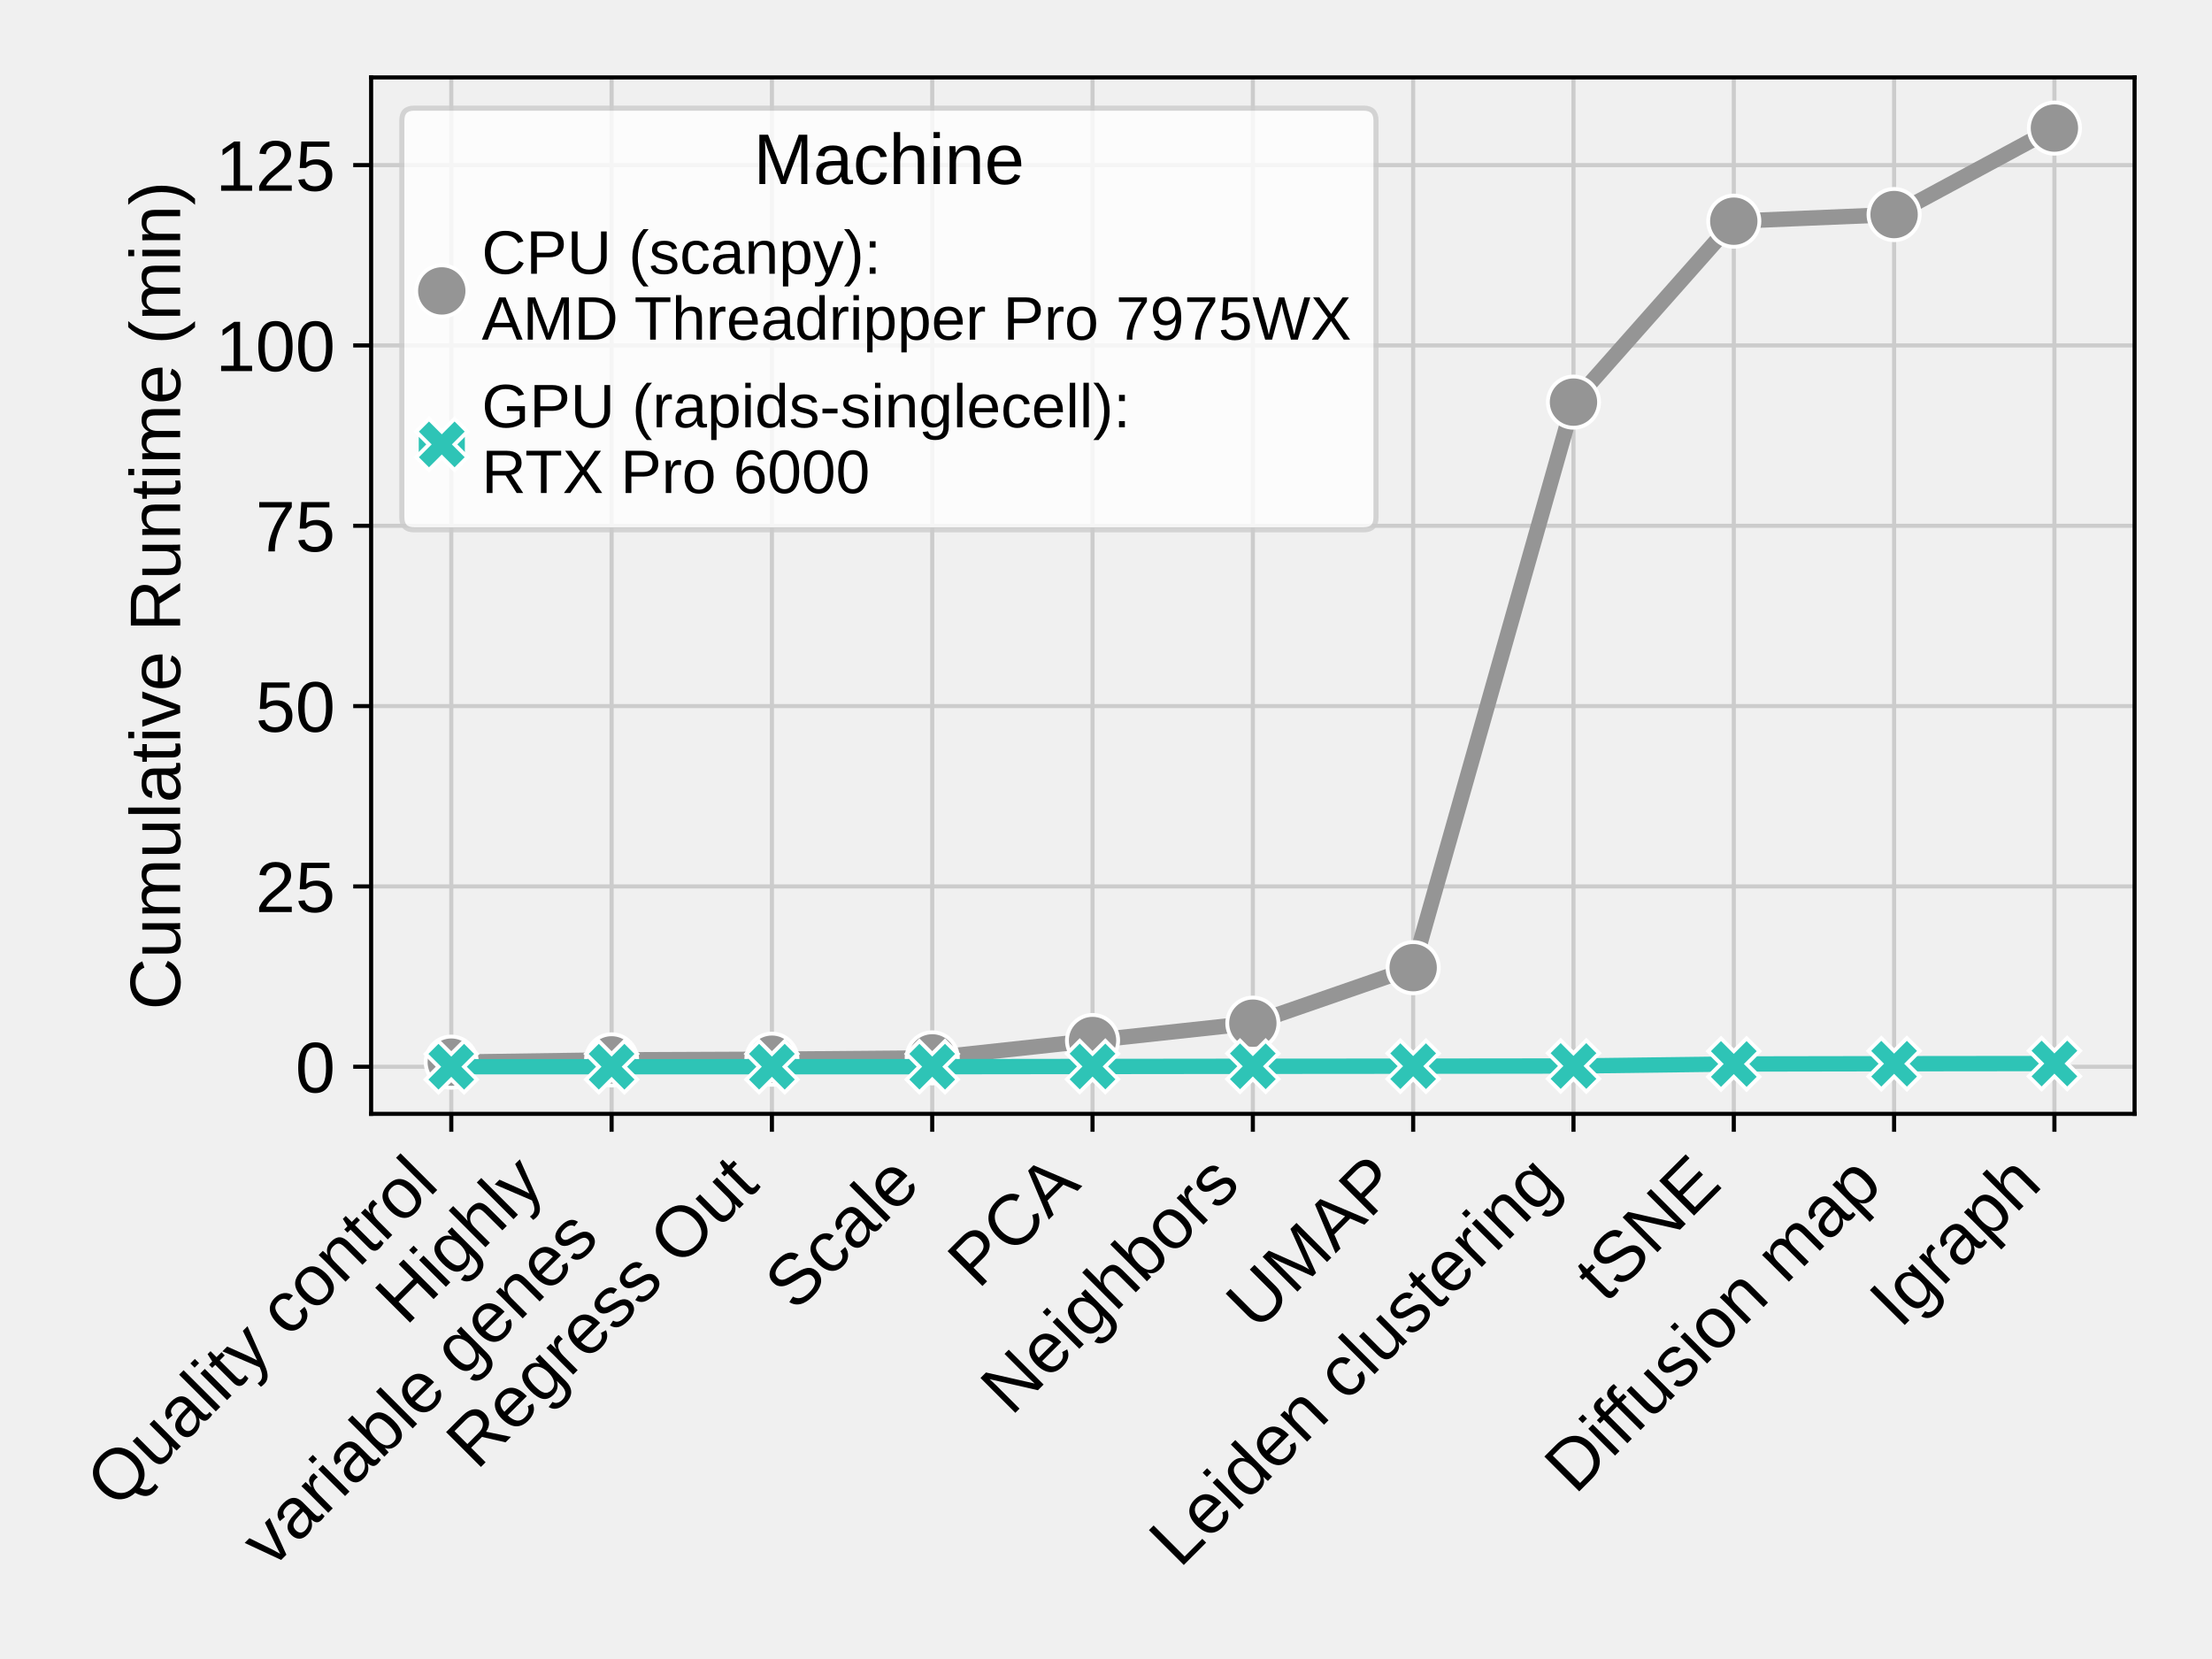
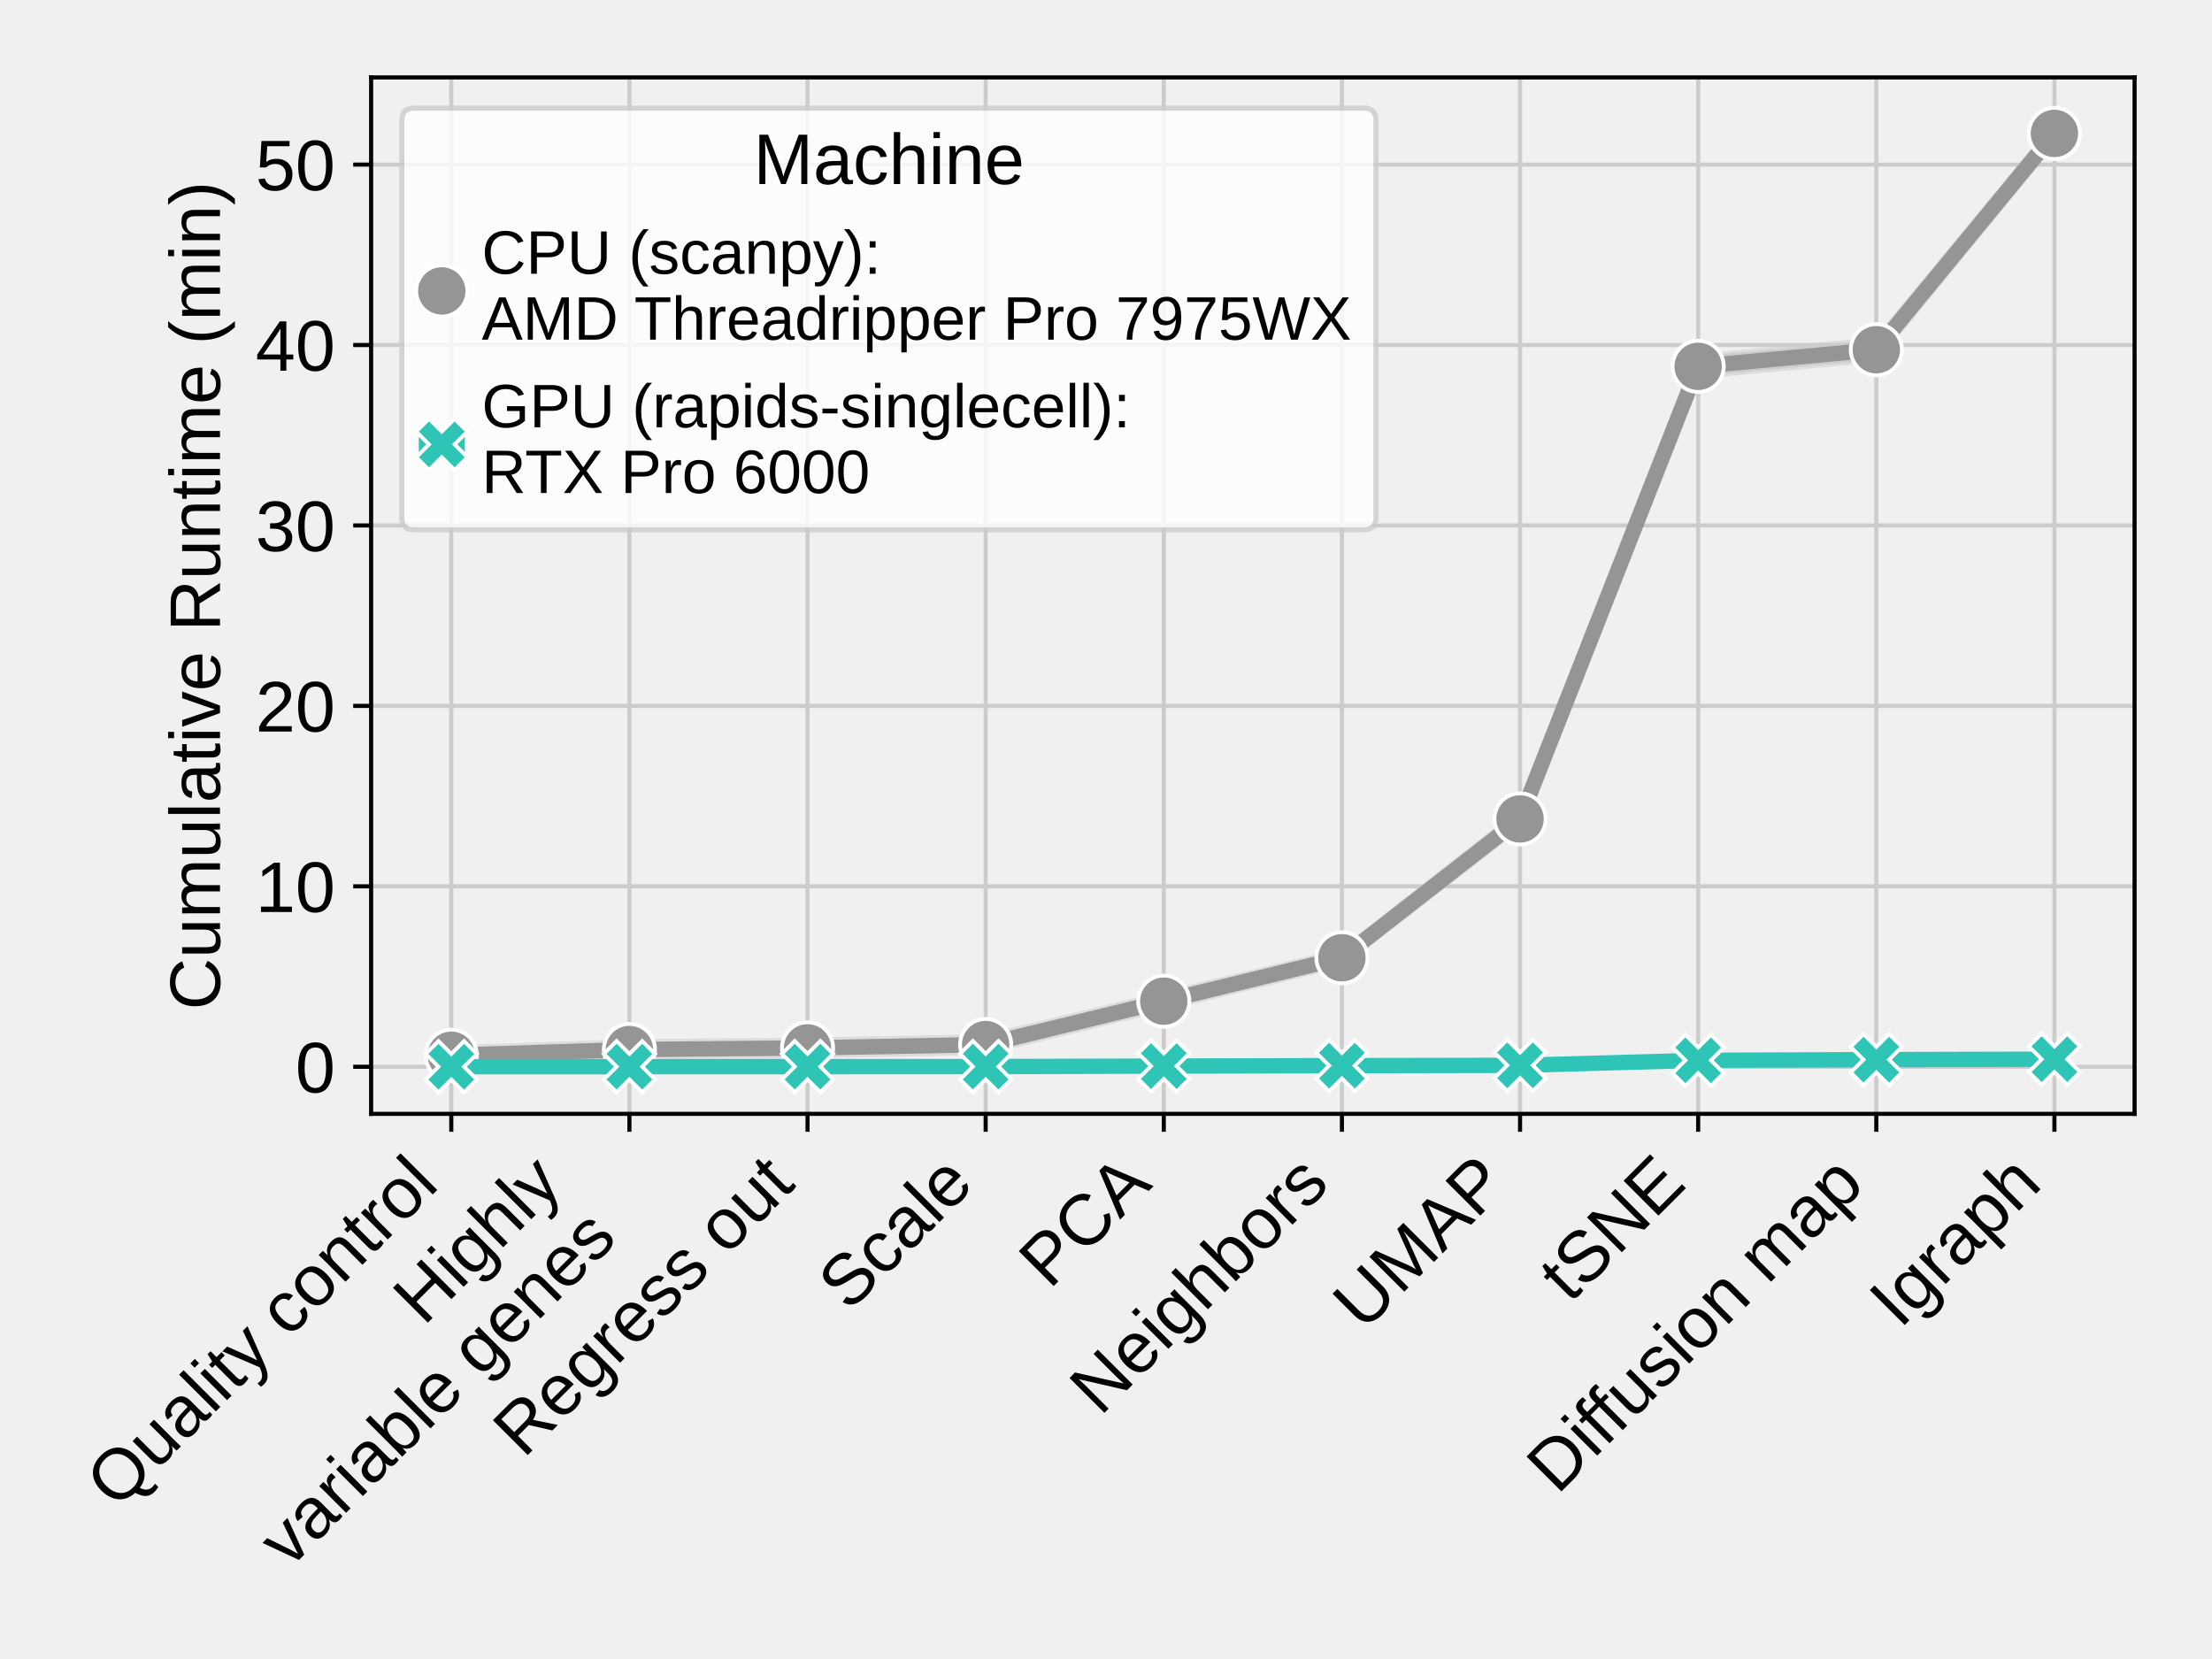
<svg xmlns="http://www.w3.org/2000/svg" xmlns:xlink="http://www.w3.org/1999/xlink" width="432pt" height="324pt" viewBox="0 0 432 324" version="1.1">
  <defs>
    <style type="text/css">*{stroke-linejoin: round; stroke-linecap: butt}</style>
  </defs>
  <g id="figure_1">
    <g id="patch_1">
      <path d="M 0 324  L 432 324  L 432 0  L 0 0  L 0 324  z " style="fill: none" />
    </g>
    <g id="axes_1">
      <g id="patch_2">
        <path d="M 72.48 217.532  L 416.88 217.532  L 416.88 15.12  L 72.48 15.12  L 72.48 217.532  z " style="fill: none" />
      </g>
      <g id="FillBetweenPolyCollection_1">
        <defs>
-           <path id="m6f496f504d" d="M 88.135 -117.148  L 88.135 -115.98  L 119.444 -116.4  L 150.753 -116.529  L 182.062 -116.789  L 213.371 -120.199  L 244.68 -123.62  L 275.989 -134.397  L 307.298 -244.536  L 338.607 -280.066  L 369.916 -281.367  L 401.225 -298.294  L 401.225 -299.679  L 401.225 -299.679  L 369.916 -282.828  L 338.607 -281.537  L 307.298 -246.397  L 275.989 -135.633  L 244.68 -124.732  L 213.371 -121.375  L 182.062 -118.007  L 150.753 -117.749  L 119.444 -117.619  L 88.135 -117.148  z " style="stroke: #959595; stroke-opacity: 0.2" />
+           <path id="mb5a300f925" d="M 88.135 -119.37  L 88.135 -116.447  L 122.922 -117.498  L 157.71 -117.822  L 192.498 -118.471  L 227.286 -127.002  L 262.074 -135.559  L 296.862 -162.517  L 331.65 -250.497  L 366.438 -253.732  L 401.225 -296.208  L 401.225 -299.679  L 401.225 -299.679  L 366.438 -257.661  L 331.65 -254.411  L 296.862 -165.611  L 262.074 -138.34  L 227.286 -129.942  L 192.498 -121.519  L 157.71 -120.873  L 122.922 -120.548  L 88.135 -119.37  z " style="stroke: #959595; stroke-opacity: 0.2" />
        </defs>
-         <g clip-path="url(#p46077d7bb2)">
-           <use xlink:href="#m6f496f504d" x="0" y="324" style="fill: #959595; fill-opacity: 0.2; stroke: #959595; stroke-opacity: 0.2" />
+         <g clip-path="url(#p088085fff8)">
+           <use xlink:href="#mb5a300f925" x="0" y="324" style="fill: #959595; fill-opacity: 0.2; stroke: #959595; stroke-opacity: 0.2" />
        </g>
      </g>
      <g id="FillBetweenPolyCollection_2">
        <defs>
-           <path id="m8113eb5264" d="M 88.135 -115.669  L 88.135 -115.668  L 119.444 -115.674  L 150.753 -115.677  L 182.062 -115.68  L 213.371 -115.718  L 244.68 -115.752  L 275.989 -115.778  L 307.298 -115.813  L 338.607 -116.203  L 369.916 -116.254  L 401.225 -116.289  L 401.225 -116.295  L 401.225 -116.295  L 369.916 -116.259  L 338.607 -116.205  L 307.298 -115.815  L 275.989 -115.78  L 244.68 -115.754  L 213.371 -115.719  L 182.062 -115.68  L 150.753 -115.677  L 119.444 -115.674  L 88.135 -115.669  z " style="stroke: #2ec4b6; stroke-opacity: 0.2" />
+           <path id="mce8cbb09a5" d="M 88.135 -115.669  L 88.135 -115.668  L 122.922 -115.681  L 157.71 -115.69  L 192.498 -115.697  L 227.286 -115.792  L 262.074 -115.878  L 296.862 -115.942  L 331.65 -116.917  L 366.438 -117.044  L 401.225 -117.132  L 401.225 -117.147  L 401.225 -117.147  L 366.438 -117.058  L 331.65 -116.921  L 296.862 -115.946  L 262.074 -115.881  L 227.286 -115.794  L 192.498 -115.698  L 157.71 -115.69  L 122.922 -115.682  L 88.135 -115.669  z " style="stroke: #2ec4b6; stroke-opacity: 0.2" />
        </defs>
-         <g clip-path="url(#p46077d7bb2)">
-           <use xlink:href="#m8113eb5264" x="0" y="324" style="fill: #2ec4b6; fill-opacity: 0.2; stroke: #2ec4b6; stroke-opacity: 0.2" />
+         <g clip-path="url(#p088085fff8)">
+           <use xlink:href="#mce8cbb09a5" x="0" y="324" style="fill: #2ec4b6; fill-opacity: 0.2; stroke: #2ec4b6; stroke-opacity: 0.2" />
        </g>
      </g>
      <g id="matplotlib.axis_1">
        <g id="xtick_1">
          <g id="line2d_1">
-             <path d="M 88.135 217.532  L 88.135 15.12  " clip-path="url(#p46077d7bb2)" style="fill: none; stroke: #cccccc; stroke-width: 0.8; stroke-linecap: square" />
+             <path d="M 88.135 217.532  L 88.135 15.12  " clip-path="url(#p088085fff8)" style="fill: none; stroke: #cccccc; stroke-width: 0.8; stroke-linecap: square" />
          </g>
          <g id="line2d_2">
            <defs>
-               <path id="m5a52dfd3d7" d="M 0 0  L 0 3.5  " style="stroke: #000000; stroke-width: 0.8" />
+               <path id="m42eeef6dff" d="M 0 0  L 0 3.5  " style="stroke: #000000; stroke-width: 0.8" />
            </defs>
            <g>
-               <use xlink:href="#m5a52dfd3d7" x="88.135" y="217.532" style="stroke: #000000; stroke-width: 0.8" />
+               <use xlink:href="#m42eeef6dff" x="88.135" y="217.532" style="stroke: #000000; stroke-width: 0.8" />
            </g>
          </g>
          <g id="text_1">
            <text style="font-size: 14px; font-family: 'Arial', 'Helvetica', 'DejaVu Sans', 'Bitstream Vera Sans', sans-serif" transform="translate(22.78093 295.0149) rotate(-45)">Quality control</text>
          </g>
        </g>
        <g id="xtick_2">
          <g id="line2d_3">
-             <path d="M 119.444 217.532  L 119.444 15.12  " clip-path="url(#p46077d7bb2)" style="fill: none; stroke: #cccccc; stroke-width: 0.8; stroke-linecap: square" />
+             <path d="M 122.922 217.532  L 122.922 15.12  " clip-path="url(#p088085fff8)" style="fill: none; stroke: #cccccc; stroke-width: 0.8; stroke-linecap: square" />
          </g>
          <g id="line2d_4">
            <g>
-               <use xlink:href="#m5a52dfd3d7" x="119.444" y="217.532" style="stroke: #000000; stroke-width: 0.8" />
+               <use xlink:href="#m42eeef6dff" x="122.922" y="217.532" style="stroke: #000000; stroke-width: 0.8" />
            </g>
          </g>
          <g id="text_2">
-             <text style="font-size: 14px; font-family: 'Arial', 'Helvetica', 'DejaVu Sans', 'Bitstream Vera Sans', sans-serif" transform="translate(79.26536 259.1262) rotate(-45)">Highly</text>
-             <text style="font-size: 14px; font-family: 'Arial', 'Helvetica', 'DejaVu Sans', 'Bitstream Vera Sans', sans-serif" transform="translate(52.97478 306.5899) rotate(-45)">variable genes</text>
+             <text style="font-size: 14px; font-family: 'Arial', 'Helvetica', 'DejaVu Sans', 'Bitstream Vera Sans', sans-serif" transform="translate(82.74415 259.1262) rotate(-45)">Highly</text>
+             <text style="font-size: 14px; font-family: 'Arial', 'Helvetica', 'DejaVu Sans', 'Bitstream Vera Sans', sans-serif" transform="translate(56.45356 306.5899) rotate(-45)">variable genes</text>
          </g>
        </g>
        <g id="xtick_3">
          <g id="line2d_5">
-             <path d="M 150.753 217.532  L 150.753 15.12  " clip-path="url(#p46077d7bb2)" style="fill: none; stroke: #cccccc; stroke-width: 0.8; stroke-linecap: square" />
+             <path d="M 157.71 217.532  L 157.71 15.12  " clip-path="url(#p088085fff8)" style="fill: none; stroke: #cccccc; stroke-width: 0.8; stroke-linecap: square" />
          </g>
          <g id="line2d_6">
            <g>
-               <use xlink:href="#m5a52dfd3d7" x="150.753" y="217.532" style="stroke: #000000; stroke-width: 0.8" />
+               <use xlink:href="#m42eeef6dff" x="157.71" y="217.532" style="stroke: #000000; stroke-width: 0.8" />
            </g>
          </g>
          <g id="text_3">
-             <text style="font-size: 14px; font-family: 'Arial', 'Helvetica', 'DejaVu Sans', 'Bitstream Vera Sans', sans-serif" transform="translate(93.10369 287.3103) rotate(-45)">Regress Out</text>
+             <text style="font-size: 14px; font-family: 'Arial', 'Helvetica', 'DejaVu Sans', 'Bitstream Vera Sans', sans-serif" transform="translate(102.2562 284.9886) rotate(-45)">Regress out</text>
          </g>
        </g>
        <g id="xtick_4">
          <g id="line2d_7">
-             <path d="M 182.062 217.532  L 182.062 15.12  " clip-path="url(#p46077d7bb2)" style="fill: none; stroke: #cccccc; stroke-width: 0.8; stroke-linecap: square" />
+             <path d="M 192.498 217.532  L 192.498 15.12  " clip-path="url(#p088085fff8)" style="fill: none; stroke: #cccccc; stroke-width: 0.8; stroke-linecap: square" />
          </g>
          <g id="line2d_8">
            <g>
-               <use xlink:href="#m5a52dfd3d7" x="182.062" y="217.532" style="stroke: #000000; stroke-width: 0.8" />
+               <use xlink:href="#m42eeef6dff" x="192.498" y="217.532" style="stroke: #000000; stroke-width: 0.8" />
            </g>
          </g>
          <g id="text_4">
-             <text style="font-size: 14px; font-family: 'Arial', 'Helvetica', 'DejaVu Sans', 'Bitstream Vera Sans', sans-serif" transform="translate(155.3317 256.3806) rotate(-45)">Scale</text>
+             <text style="font-size: 14px; font-family: 'Arial', 'Helvetica', 'DejaVu Sans', 'Bitstream Vera Sans', sans-serif" transform="translate(165.768 256.3806) rotate(-45)">Scale</text>
          </g>
        </g>
        <g id="xtick_5">
          <g id="line2d_9">
-             <path d="M 213.371 217.532  L 213.371 15.12  " clip-path="url(#p46077d7bb2)" style="fill: none; stroke: #cccccc; stroke-width: 0.8; stroke-linecap: square" />
+             <path d="M 227.286 217.532  L 227.286 15.12  " clip-path="url(#p088085fff8)" style="fill: none; stroke: #cccccc; stroke-width: 0.8; stroke-linecap: square" />
          </g>
          <g id="line2d_10">
            <g>
-               <use xlink:href="#m5a52dfd3d7" x="213.371" y="217.532" style="stroke: #000000; stroke-width: 0.8" />
+               <use xlink:href="#m42eeef6dff" x="227.286" y="217.532" style="stroke: #000000; stroke-width: 0.8" />
            </g>
          </g>
          <g id="text_5">
-             <text style="font-size: 14px; font-family: 'Arial', 'Helvetica', 'DejaVu Sans', 'Bitstream Vera Sans', sans-serif" transform="translate(191.0476 251.9738) rotate(-45)">PCA</text>
+             <text style="font-size: 14px; font-family: 'Arial', 'Helvetica', 'DejaVu Sans', 'Bitstream Vera Sans', sans-serif" transform="translate(204.9627 251.9738) rotate(-45)">PCA</text>
          </g>
        </g>
        <g id="xtick_6">
          <g id="line2d_11">
-             <path d="M 244.68 217.532  L 244.68 15.12  " clip-path="url(#p46077d7bb2)" style="fill: none; stroke: #cccccc; stroke-width: 0.8; stroke-linecap: square" />
+             <path d="M 262.074 217.532  L 262.074 15.12  " clip-path="url(#p088085fff8)" style="fill: none; stroke: #cccccc; stroke-width: 0.8; stroke-linecap: square" />
          </g>
          <g id="line2d_12">
            <g>
-               <use xlink:href="#m5a52dfd3d7" x="244.68" y="217.532" style="stroke: #000000; stroke-width: 0.8" />
+               <use xlink:href="#m42eeef6dff" x="262.074" y="217.532" style="stroke: #000000; stroke-width: 0.8" />
            </g>
          </g>
          <g id="text_6">
-             <text style="font-size: 14px; font-family: 'Arial', 'Helvetica', 'DejaVu Sans', 'Bitstream Vera Sans', sans-serif" transform="translate(197.4765 276.738) rotate(-45)">Neighbors</text>
+             <text style="font-size: 14px; font-family: 'Arial', 'Helvetica', 'DejaVu Sans', 'Bitstream Vera Sans', sans-serif" transform="translate(214.8704 276.738) rotate(-45)">Neighbors</text>
          </g>
        </g>
        <g id="xtick_7">
          <g id="line2d_13">
-             <path d="M 275.989 217.532  L 275.989 15.12  " clip-path="url(#p46077d7bb2)" style="fill: none; stroke: #cccccc; stroke-width: 0.8; stroke-linecap: square" />
+             <path d="M 296.862 217.532  L 296.862 15.12  " clip-path="url(#p088085fff8)" style="fill: none; stroke: #cccccc; stroke-width: 0.8; stroke-linecap: square" />
          </g>
          <g id="line2d_14">
            <g>
-               <use xlink:href="#m5a52dfd3d7" x="275.989" y="217.532" style="stroke: #000000; stroke-width: 0.8" />
+               <use xlink:href="#m42eeef6dff" x="296.862" y="217.532" style="stroke: #000000; stroke-width: 0.8" />
            </g>
          </g>
          <g id="text_7">
-             <text style="font-size: 14px; font-family: 'Arial', 'Helvetica', 'DejaVu Sans', 'Bitstream Vera Sans', sans-serif" transform="translate(245.4198 260.2197) rotate(-45)">UMAP</text>
+             <text style="font-size: 14px; font-family: 'Arial', 'Helvetica', 'DejaVu Sans', 'Bitstream Vera Sans', sans-serif" transform="translate(266.2925 260.2197) rotate(-45)">UMAP</text>
          </g>
        </g>
        <g id="xtick_8">
          <g id="line2d_15">
-             <path d="M 307.298 217.532  L 307.298 15.12  " clip-path="url(#p46077d7bb2)" style="fill: none; stroke: #cccccc; stroke-width: 0.8; stroke-linecap: square" />
+             <path d="M 331.65 217.532  L 331.65 15.12  " clip-path="url(#p088085fff8)" style="fill: none; stroke: #cccccc; stroke-width: 0.8; stroke-linecap: square" />
          </g>
          <g id="line2d_16">
            <g>
-               <use xlink:href="#m5a52dfd3d7" x="307.298" y="217.532" style="stroke: #000000; stroke-width: 0.8" />
+               <use xlink:href="#m42eeef6dff" x="331.65" y="217.532" style="stroke: #000000; stroke-width: 0.8" />
            </g>
          </g>
          <g id="text_8">
-             <text style="font-size: 14px; font-family: 'Arial', 'Helvetica', 'DejaVu Sans', 'Bitstream Vera Sans', sans-serif" transform="translate(230.3745 306.4581) rotate(-45)">Leiden clustering</text>
+             <text style="font-size: 14px; font-family: 'Arial', 'Helvetica', 'DejaVu Sans', 'Bitstream Vera Sans', sans-serif" transform="translate(306.5761 254.724) rotate(-45)">tSNE</text>
          </g>
        </g>
        <g id="xtick_9">
          <g id="line2d_17">
-             <path d="M 338.607 217.532  L 338.607 15.12  " clip-path="url(#p46077d7bb2)" style="fill: none; stroke: #cccccc; stroke-width: 0.8; stroke-linecap: square" />
+             <path d="M 366.438 217.532  L 366.438 15.12  " clip-path="url(#p088085fff8)" style="fill: none; stroke: #cccccc; stroke-width: 0.8; stroke-linecap: square" />
          </g>
          <g id="line2d_18">
            <g>
-               <use xlink:href="#m5a52dfd3d7" x="338.607" y="217.532" style="stroke: #000000; stroke-width: 0.8" />
+               <use xlink:href="#m42eeef6dff" x="366.438" y="217.532" style="stroke: #000000; stroke-width: 0.8" />
            </g>
          </g>
          <g id="text_9">
-             <text style="font-size: 14px; font-family: 'Arial', 'Helvetica', 'DejaVu Sans', 'Bitstream Vera Sans', sans-serif" transform="translate(313.5337 254.724) rotate(-45)">tSNE</text>
+             <text style="font-size: 14px; font-family: 'Arial', 'Helvetica', 'DejaVu Sans', 'Bitstream Vera Sans', sans-serif" transform="translate(304.1234 292.0853) rotate(-45)">Diffusion map</text>
          </g>
        </g>
        <g id="xtick_10">
          <g id="line2d_19">
-             <path d="M 369.916 217.532  L 369.916 15.12  " clip-path="url(#p46077d7bb2)" style="fill: none; stroke: #cccccc; stroke-width: 0.8; stroke-linecap: square" />
+             <path d="M 401.225 217.532  L 401.225 15.12  " clip-path="url(#p088085fff8)" style="fill: none; stroke: #cccccc; stroke-width: 0.8; stroke-linecap: square" />
          </g>
          <g id="line2d_20">
            <g>
-               <use xlink:href="#m5a52dfd3d7" x="369.916" y="217.532" style="stroke: #000000; stroke-width: 0.8" />
+               <use xlink:href="#m42eeef6dff" x="401.225" y="217.532" style="stroke: #000000; stroke-width: 0.8" />
            </g>
          </g>
          <g id="text_10">
-             <text style="font-size: 14px; font-family: 'Arial', 'Helvetica', 'DejaVu Sans', 'Bitstream Vera Sans', sans-serif" transform="translate(307.6021 292.0853) rotate(-45)">Diffusion map</text>
-           </g>
-         </g>
-         <g id="xtick_11">
-           <g id="line2d_21">
-             <path d="M 401.225 217.532  L 401.225 15.12  " clip-path="url(#p46077d7bb2)" style="fill: none; stroke: #cccccc; stroke-width: 0.8; stroke-linecap: square" />
-           </g>
-           <g id="line2d_22">
-             <g>
-               <use xlink:href="#m5a52dfd3d7" x="401.225" y="217.532" style="stroke: #000000; stroke-width: 0.8" />
-             </g>
-           </g>
-           <g id="text_11">
            <text style="font-size: 14px; font-family: 'Arial', 'Helvetica', 'DejaVu Sans', 'Bitstream Vera Sans', sans-serif" transform="translate(371.0753 259.6845) rotate(-45)">Igraph</text>
          </g>
        </g>
      </g>
      <g id="matplotlib.axis_2">
        <g id="ytick_1">
+           <g id="line2d_21">
+             <path d="M 72.48 208.339  L 416.88 208.339  " clip-path="url(#p088085fff8)" style="fill: none; stroke: #cccccc; stroke-width: 0.8; stroke-linecap: square" />
+           </g>
+           <g id="line2d_22">
+             <defs>
+               <path id="m47af640657" d="M 0 0  L -3.5 0  " style="stroke: #000000; stroke-width: 0.8" />
+             </defs>
+             <g>
+               <use xlink:href="#m47af640657" x="72.48" y="208.339" style="stroke: #000000; stroke-width: 0.8" />
+             </g>
+           </g>
+           <g id="text_11">
+             <text style="font-size: 14px; font-family: 'Arial', 'Helvetica', 'DejaVu Sans', 'Bitstream Vera Sans', sans-serif; text-anchor: end" x="65.48" y="213.349" transform="rotate(-0 65.48007 213.349)">0</text>
+           </g>
+         </g>
+         <g id="ytick_2">
          <g id="line2d_23">
-             <path d="M 72.48 208.334  L 416.88 208.334  " clip-path="url(#p46077d7bb2)" style="fill: none; stroke: #cccccc; stroke-width: 0.8; stroke-linecap: square" />
+             <path d="M 72.48 173.1  L 416.88 173.1  " clip-path="url(#p088085fff8)" style="fill: none; stroke: #cccccc; stroke-width: 0.8; stroke-linecap: square" />
          </g>
          <g id="line2d_24">
-             <defs>
-               <path id="m2884d6f29a" d="M 0 0  L -3.5 0  " style="stroke: #000000; stroke-width: 0.8" />
-             </defs>
-             <g>
-               <use xlink:href="#m2884d6f29a" x="72.48" y="208.334" style="stroke: #000000; stroke-width: 0.8" />
+             <g>
+               <use xlink:href="#m47af640657" x="72.48" y="173.1" style="stroke: #000000; stroke-width: 0.8" />
            </g>
          </g>
          <g id="text_12">
-             <text style="font-size: 14px; font-family: 'Arial', 'Helvetica', 'DejaVu Sans', 'Bitstream Vera Sans', sans-serif; text-anchor: end" x="65.48" y="213.345" transform="rotate(-0 65.48007 213.3448)">0</text>
-           </g>
-         </g>
-         <g id="ytick_2">
+             <text style="font-size: 14px; font-family: 'Arial', 'Helvetica', 'DejaVu Sans', 'Bitstream Vera Sans', sans-serif; text-anchor: end" x="65.48" y="178.11" transform="rotate(-0 65.48007 178.1102)">10</text>
+           </g>
+         </g>
+         <g id="ytick_3">
          <g id="line2d_25">
-             <path d="M 72.48 173.116  L 416.88 173.116  " clip-path="url(#p46077d7bb2)" style="fill: none; stroke: #cccccc; stroke-width: 0.8; stroke-linecap: square" />
+             <path d="M 72.48 137.861  L 416.88 137.861  " clip-path="url(#p088085fff8)" style="fill: none; stroke: #cccccc; stroke-width: 0.8; stroke-linecap: square" />
          </g>
          <g id="line2d_26">
            <g>
-               <use xlink:href="#m2884d6f29a" x="72.48" y="173.116" style="stroke: #000000; stroke-width: 0.8" />
+               <use xlink:href="#m47af640657" x="72.48" y="137.861" style="stroke: #000000; stroke-width: 0.8" />
            </g>
          </g>
          <g id="text_13">
-             <text style="font-size: 14px; font-family: 'Arial', 'Helvetica', 'DejaVu Sans', 'Bitstream Vera Sans', sans-serif; text-anchor: end" x="65.48" y="178.127" transform="rotate(-0 65.48007 178.1269)">25</text>
-           </g>
-         </g>
-         <g id="ytick_3">
+             <text style="font-size: 14px; font-family: 'Arial', 'Helvetica', 'DejaVu Sans', 'Bitstream Vera Sans', sans-serif; text-anchor: end" x="65.48" y="142.871" transform="rotate(-0 65.48007 142.8713)">20</text>
+           </g>
+         </g>
+         <g id="ytick_4">
          <g id="line2d_27">
-             <path d="M 72.48 137.898  L 416.88 137.898  " clip-path="url(#p46077d7bb2)" style="fill: none; stroke: #cccccc; stroke-width: 0.8; stroke-linecap: square" />
+             <path d="M 72.48 102.622  L 416.88 102.622  " clip-path="url(#p088085fff8)" style="fill: none; stroke: #cccccc; stroke-width: 0.8; stroke-linecap: square" />
          </g>
          <g id="line2d_28">
            <g>
-               <use xlink:href="#m2884d6f29a" x="72.48" y="137.898" style="stroke: #000000; stroke-width: 0.8" />
+               <use xlink:href="#m47af640657" x="72.48" y="102.622" style="stroke: #000000; stroke-width: 0.8" />
            </g>
          </g>
          <g id="text_14">
-             <text style="font-size: 14px; font-family: 'Arial', 'Helvetica', 'DejaVu Sans', 'Bitstream Vera Sans', sans-serif; text-anchor: end" x="65.48" y="142.909" transform="rotate(-0 65.48007 142.9089)">50</text>
-           </g>
-         </g>
-         <g id="ytick_4">
+             <text style="font-size: 14px; font-family: 'Arial', 'Helvetica', 'DejaVu Sans', 'Bitstream Vera Sans', sans-serif; text-anchor: end" x="65.48" y="107.632" transform="rotate(-0 65.48007 107.6324)">30</text>
+           </g>
+         </g>
+         <g id="ytick_5">
          <g id="line2d_29">
-             <path d="M 72.48 102.681  L 416.88 102.681  " clip-path="url(#p46077d7bb2)" style="fill: none; stroke: #cccccc; stroke-width: 0.8; stroke-linecap: square" />
+             <path d="M 72.48 67.383  L 416.88 67.383  " clip-path="url(#p088085fff8)" style="fill: none; stroke: #cccccc; stroke-width: 0.8; stroke-linecap: square" />
          </g>
          <g id="line2d_30">
            <g>
-               <use xlink:href="#m2884d6f29a" x="72.48" y="102.681" style="stroke: #000000; stroke-width: 0.8" />
+               <use xlink:href="#m47af640657" x="72.48" y="67.383" style="stroke: #000000; stroke-width: 0.8" />
            </g>
          </g>
          <g id="text_15">
-             <text style="font-size: 14px; font-family: 'Arial', 'Helvetica', 'DejaVu Sans', 'Bitstream Vera Sans', sans-serif; text-anchor: end" x="65.48" y="107.691" transform="rotate(-0 65.48007 107.691)">75</text>
-           </g>
-         </g>
-         <g id="ytick_5">
+             <text style="font-size: 14px; font-family: 'Arial', 'Helvetica', 'DejaVu Sans', 'Bitstream Vera Sans', sans-serif; text-anchor: end" x="65.48" y="72.394" transform="rotate(-0 65.48007 72.39355)">40</text>
+           </g>
+         </g>
+         <g id="ytick_6">
          <g id="line2d_31">
-             <path d="M 72.48 67.463  L 416.88 67.463  " clip-path="url(#p46077d7bb2)" style="fill: none; stroke: #cccccc; stroke-width: 0.8; stroke-linecap: square" />
+             <path d="M 72.48 32.144  L 416.88 32.144  " clip-path="url(#p088085fff8)" style="fill: none; stroke: #cccccc; stroke-width: 0.8; stroke-linecap: square" />
          </g>
          <g id="line2d_32">
            <g>
-               <use xlink:href="#m2884d6f29a" x="72.48" y="67.463" style="stroke: #000000; stroke-width: 0.8" />
+               <use xlink:href="#m47af640657" x="72.48" y="32.144" style="stroke: #000000; stroke-width: 0.8" />
            </g>
          </g>
          <g id="text_16">
-             <text style="font-size: 14px; font-family: 'Arial', 'Helvetica', 'DejaVu Sans', 'Bitstream Vera Sans', sans-serif; text-anchor: end" x="65.48" y="72.473" transform="rotate(-0 65.48007 72.47303)">100</text>
-           </g>
-         </g>
-         <g id="ytick_6">
-           <g id="line2d_33">
-             <path d="M 72.48 32.245  L 416.88 32.245  " clip-path="url(#p46077d7bb2)" style="fill: none; stroke: #cccccc; stroke-width: 0.8; stroke-linecap: square" />
-           </g>
-           <g id="line2d_34">
-             <g>
-               <use xlink:href="#m2884d6f29a" x="72.48" y="32.245" style="stroke: #000000; stroke-width: 0.8" />
-             </g>
-           </g>
-           <g id="text_17">
-             <text style="font-size: 14px; font-family: 'Arial', 'Helvetica', 'DejaVu Sans', 'Bitstream Vera Sans', sans-serif; text-anchor: end" x="65.48" y="37.255" transform="rotate(-0 65.48007 37.25509)">125</text>
-           </g>
-         </g>
-         <g id="text_18">
-           <text style="font-size: 14px; font-family: 'Arial', 'Helvetica', 'DejaVu Sans', 'Bitstream Vera Sans', sans-serif; text-anchor: middle" x="35.178" y="116.326" transform="rotate(-90 35.17757 116.326)">Cumulative Runtime (min)</text>
-         </g>
-       </g>
-       <g id="line2d_35">
-         <path d="M 88.135 207.436  L 119.444 206.991  L 150.753 206.861  L 182.062 206.602  L 213.371 203.213  L 244.68 199.824  L 275.989 188.985  L 307.298 78.534  L 338.607 43.198  L 369.916 41.902  L 401.225 25.013  " clip-path="url(#p46077d7bb2)" style="fill: none; stroke: #959595; stroke-width: 3; stroke-linecap: square" />
+             <text style="font-size: 14px; font-family: 'Arial', 'Helvetica', 'DejaVu Sans', 'Bitstream Vera Sans', sans-serif; text-anchor: end" x="65.48" y="37.155" transform="rotate(-0 65.48007 37.15468)">50</text>
+           </g>
+         </g>
+         <g id="text_17">
+           <text style="font-size: 14px; font-family: 'Arial', 'Helvetica', 'DejaVu Sans', 'Bitstream Vera Sans', sans-serif; text-anchor: middle" x="42.963" y="116.326" transform="rotate(-90 42.96288 116.326)">Cumulative Runtime (min)</text>
+         </g>
+       </g>
+       <g id="line2d_33">
+         <path d="M 88.135 206.091  L 122.922 204.977  L 157.71 204.653  L 192.498 204.005  L 227.286 195.528  L 262.074 187.051  L 296.862 159.936  L 331.65 71.546  L 366.438 68.304  L 401.225 26.056  " clip-path="url(#p088085fff8)" style="fill: none; stroke: #959595; stroke-width: 3; stroke-linecap: square" />
        <defs>
-           <path id="m21358d7998" d="M 0 5  C 1.326 5 2.598 4.473 3.536 3.536  C 4.473 2.598 5 1.326 5 0  C 5 -1.326 4.473 -2.598 3.536 -3.536  C 2.598 -4.473 1.326 -5 0 -5  C -1.326 -5 -2.598 -4.473 -3.536 -3.536  C -4.473 -2.598 -5 -1.326 -5 0  C -5 1.326 -4.473 2.598 -3.536 3.536  C -2.598 4.473 -1.326 5 0 5  z " style="stroke: #ffffff; stroke-width: 0.75" />
+           <path id="m79248eea74" d="M 0 5  C 1.326 5 2.598 4.473 3.536 3.536  C 4.473 2.598 5 1.326 5 0  C 5 -1.326 4.473 -2.598 3.536 -3.536  C 2.598 -4.473 1.326 -5 0 -5  C -1.326 -5 -2.598 -4.473 -3.536 -3.536  C -4.473 -2.598 -5 -1.326 -5 0  C -5 1.326 -4.473 2.598 -3.536 3.536  C -2.598 4.473 -1.326 5 0 5  z " style="stroke: #ffffff; stroke-width: 0.75" />
        </defs>
-         <g clip-path="url(#p46077d7bb2)">
-           <use xlink:href="#m21358d7998" x="88.135" y="207.436" style="fill: #959595; stroke: #ffffff; stroke-width: 0.75" />
-           <use xlink:href="#m21358d7998" x="119.444" y="206.991" style="fill: #959595; stroke: #ffffff; stroke-width: 0.75" />
-           <use xlink:href="#m21358d7998" x="150.753" y="206.861" style="fill: #959595; stroke: #ffffff; stroke-width: 0.75" />
-           <use xlink:href="#m21358d7998" x="182.062" y="206.602" style="fill: #959595; stroke: #ffffff; stroke-width: 0.75" />
-           <use xlink:href="#m21358d7998" x="213.371" y="203.213" style="fill: #959595; stroke: #ffffff; stroke-width: 0.75" />
-           <use xlink:href="#m21358d7998" x="244.68" y="199.824" style="fill: #959595; stroke: #ffffff; stroke-width: 0.75" />
-           <use xlink:href="#m21358d7998" x="275.989" y="188.985" style="fill: #959595; stroke: #ffffff; stroke-width: 0.75" />
-           <use xlink:href="#m21358d7998" x="307.298" y="78.534" style="fill: #959595; stroke: #ffffff; stroke-width: 0.75" />
-           <use xlink:href="#m21358d7998" x="338.607" y="43.198" style="fill: #959595; stroke: #ffffff; stroke-width: 0.75" />
-           <use xlink:href="#m21358d7998" x="369.916" y="41.902" style="fill: #959595; stroke: #ffffff; stroke-width: 0.75" />
-           <use xlink:href="#m21358d7998" x="401.225" y="25.013" style="fill: #959595; stroke: #ffffff; stroke-width: 0.75" />
-         </g>
-       </g>
-       <g id="line2d_36">
-         <path d="M 88.135 208.331  L 119.444 208.326  L 150.753 208.323  L 182.062 208.32  L 213.371 208.282  L 244.68 208.247  L 275.989 208.221  L 307.298 208.186  L 338.607 207.796  L 369.916 207.743  L 401.225 207.708  " clip-path="url(#p46077d7bb2)" style="fill: none; stroke: #2ec4b6; stroke-width: 3; stroke-linecap: square" />
+         <g clip-path="url(#p088085fff8)">
+           <use xlink:href="#m79248eea74" x="88.135" y="206.091" style="fill: #959595; stroke: #ffffff; stroke-width: 0.75" />
+           <use xlink:href="#m79248eea74" x="122.922" y="204.977" style="fill: #959595; stroke: #ffffff; stroke-width: 0.75" />
+           <use xlink:href="#m79248eea74" x="157.71" y="204.653" style="fill: #959595; stroke: #ffffff; stroke-width: 0.75" />
+           <use xlink:href="#m79248eea74" x="192.498" y="204.005" style="fill: #959595; stroke: #ffffff; stroke-width: 0.75" />
+           <use xlink:href="#m79248eea74" x="227.286" y="195.528" style="fill: #959595; stroke: #ffffff; stroke-width: 0.75" />
+           <use xlink:href="#m79248eea74" x="262.074" y="187.051" style="fill: #959595; stroke: #ffffff; stroke-width: 0.75" />
+           <use xlink:href="#m79248eea74" x="296.862" y="159.936" style="fill: #959595; stroke: #ffffff; stroke-width: 0.75" />
+           <use xlink:href="#m79248eea74" x="331.65" y="71.546" style="fill: #959595; stroke: #ffffff; stroke-width: 0.75" />
+           <use xlink:href="#m79248eea74" x="366.438" y="68.304" style="fill: #959595; stroke: #ffffff; stroke-width: 0.75" />
+           <use xlink:href="#m79248eea74" x="401.225" y="26.056" style="fill: #959595; stroke: #ffffff; stroke-width: 0.75" />
+         </g>
+       </g>
+       <g id="line2d_34">
+         <path d="M 88.135 208.331  L 122.922 208.318  L 157.71 208.31  L 192.498 208.303  L 227.286 208.207  L 262.074 208.12  L 296.862 208.056  L 331.65 207.081  L 366.438 206.949  L 401.225 206.86  " clip-path="url(#p088085fff8)" style="fill: none; stroke: #2ec4b6; stroke-width: 3; stroke-linecap: square" />
        <defs>
-           <path id="m85c8a9555c" d="M -2.5 5  L 0 2.5  L 2.5 5  L 5 2.5  L 2.5 0  L 5 -2.5  L 2.5 -5  L 0 -2.5  L -2.5 -5  L -5 -2.5  L -2.5 0  L -5 2.5  z " style="stroke: #ffffff; stroke-width: 0.75; stroke-linejoin: miter" />
+           <path id="mf28c22369f" d="M -2.5 5  L 0 2.5  L 2.5 5  L 5 2.5  L 2.5 0  L 5 -2.5  L 2.5 -5  L 0 -2.5  L -2.5 -5  L -5 -2.5  L -2.5 0  L -5 2.5  z " style="stroke: #ffffff; stroke-width: 0.75; stroke-linejoin: miter" />
        </defs>
-         <g clip-path="url(#p46077d7bb2)">
-           <use xlink:href="#m85c8a9555c" x="88.135" y="208.331" style="fill: #2ec4b6; stroke: #ffffff; stroke-width: 0.75; stroke-linejoin: miter" />
-           <use xlink:href="#m85c8a9555c" x="119.444" y="208.326" style="fill: #2ec4b6; stroke: #ffffff; stroke-width: 0.75; stroke-linejoin: miter" />
-           <use xlink:href="#m85c8a9555c" x="150.753" y="208.323" style="fill: #2ec4b6; stroke: #ffffff; stroke-width: 0.75; stroke-linejoin: miter" />
-           <use xlink:href="#m85c8a9555c" x="182.062" y="208.32" style="fill: #2ec4b6; stroke: #ffffff; stroke-width: 0.75; stroke-linejoin: miter" />
-           <use xlink:href="#m85c8a9555c" x="213.371" y="208.282" style="fill: #2ec4b6; stroke: #ffffff; stroke-width: 0.75; stroke-linejoin: miter" />
-           <use xlink:href="#m85c8a9555c" x="244.68" y="208.247" style="fill: #2ec4b6; stroke: #ffffff; stroke-width: 0.75; stroke-linejoin: miter" />
-           <use xlink:href="#m85c8a9555c" x="275.989" y="208.221" style="fill: #2ec4b6; stroke: #ffffff; stroke-width: 0.75; stroke-linejoin: miter" />
-           <use xlink:href="#m85c8a9555c" x="307.298" y="208.186" style="fill: #2ec4b6; stroke: #ffffff; stroke-width: 0.75; stroke-linejoin: miter" />
-           <use xlink:href="#m85c8a9555c" x="338.607" y="207.796" style="fill: #2ec4b6; stroke: #ffffff; stroke-width: 0.75; stroke-linejoin: miter" />
-           <use xlink:href="#m85c8a9555c" x="369.916" y="207.743" style="fill: #2ec4b6; stroke: #ffffff; stroke-width: 0.75; stroke-linejoin: miter" />
-           <use xlink:href="#m85c8a9555c" x="401.225" y="207.708" style="fill: #2ec4b6; stroke: #ffffff; stroke-width: 0.75; stroke-linejoin: miter" />
-         </g>
-       </g>
-       <g id="line2d_37" />
-       <g id="line2d_38" />
+         <g clip-path="url(#p088085fff8)">
+           <use xlink:href="#mf28c22369f" x="88.135" y="208.331" style="fill: #2ec4b6; stroke: #ffffff; stroke-width: 0.75; stroke-linejoin: miter" />
+           <use xlink:href="#mf28c22369f" x="122.922" y="208.318" style="fill: #2ec4b6; stroke: #ffffff; stroke-width: 0.75; stroke-linejoin: miter" />
+           <use xlink:href="#mf28c22369f" x="157.71" y="208.31" style="fill: #2ec4b6; stroke: #ffffff; stroke-width: 0.75; stroke-linejoin: miter" />
+           <use xlink:href="#mf28c22369f" x="192.498" y="208.303" style="fill: #2ec4b6; stroke: #ffffff; stroke-width: 0.75; stroke-linejoin: miter" />
+           <use xlink:href="#mf28c22369f" x="227.286" y="208.207" style="fill: #2ec4b6; stroke: #ffffff; stroke-width: 0.75; stroke-linejoin: miter" />
+           <use xlink:href="#mf28c22369f" x="262.074" y="208.12" style="fill: #2ec4b6; stroke: #ffffff; stroke-width: 0.75; stroke-linejoin: miter" />
+           <use xlink:href="#mf28c22369f" x="296.862" y="208.056" style="fill: #2ec4b6; stroke: #ffffff; stroke-width: 0.75; stroke-linejoin: miter" />
+           <use xlink:href="#mf28c22369f" x="331.65" y="207.081" style="fill: #2ec4b6; stroke: #ffffff; stroke-width: 0.75; stroke-linejoin: miter" />
+           <use xlink:href="#mf28c22369f" x="366.438" y="206.949" style="fill: #2ec4b6; stroke: #ffffff; stroke-width: 0.75; stroke-linejoin: miter" />
+           <use xlink:href="#mf28c22369f" x="401.225" y="206.86" style="fill: #2ec4b6; stroke: #ffffff; stroke-width: 0.75; stroke-linejoin: miter" />
+         </g>
+       </g>
+       <g id="line2d_35" />
+       <g id="line2d_36" />
      <g id="patch_3">
        <path d="M 72.48 217.532  L 72.48 15.12  " style="fill: none; stroke: #000000; stroke-width: 0.8; stroke-linejoin: miter; stroke-linecap: square" />
      </g>
      <g id="patch_4">
        <path d="M 416.88 217.532  L 416.88 15.12  " style="fill: none; stroke: #000000; stroke-width: 0.8; stroke-linejoin: miter; stroke-linecap: square" />
      </g>
      <g id="patch_5">
        <path d="M 72.48 217.532  L 416.88 217.532  " style="fill: none; stroke: #000000; stroke-width: 0.8; stroke-linejoin: miter; stroke-linecap: square" />
      </g>
      <g id="patch_6">
        <path d="M 72.48 15.12  L 416.88 15.12  " style="fill: none; stroke: #000000; stroke-width: 0.8; stroke-linejoin: miter; stroke-linecap: square" />
      </g>
      <g id="legend_1">
        <g id="patch_7">
          <path d="M 80.88 103.473  L 266.329 103.473  Q 268.729 103.473 268.729 101.073  L 268.729 23.52  Q 268.729 21.12 266.329 21.12  L 80.88 21.12  Q 78.48 21.12 78.48 23.52  L 78.48 101.073  Q 78.48 103.473 80.88 103.473  z " style="fill: #ffffff; opacity: 0.8; stroke: #cccccc; stroke-linejoin: miter" />
        </g>
-         <g id="text_19">
+         <g id="text_18">
          <text style="font-size: 14px; font-family: 'Arial', 'Helvetica', 'DejaVu Sans', 'Bitstream Vera Sans', sans-serif; text-anchor: start" x="147.148" y="35.941" transform="rotate(-0 147.1477 35.94094)">Machine</text>
        </g>
-         <g id="line2d_39">
+         <g id="line2d_37">
          <path d="M 83.28 56.816  L 86.28 56.816  L 89.28 56.816  " style="fill: none; stroke: #959595; stroke-width: 3; stroke-linecap: square" />
          <g>
-             <use xlink:href="#m21358d7998" x="86.28" y="56.816" style="fill: #959595; stroke: #ffffff; stroke-width: 0.75" />
-           </g>
-         </g>
-         <g id="text_20">
+             <use xlink:href="#m79248eea74" x="86.28" y="56.816" style="fill: #959595; stroke: #ffffff; stroke-width: 0.75" />
+           </g>
+         </g>
+         <g id="text_19">
          <text style="font-size: 12px; font-family: 'Arial', 'Helvetica', 'DejaVu Sans', 'Bitstream Vera Sans', sans-serif" transform="translate(94.08007 53.45906)">CPU (scanpy):</text>
          <text style="font-size: 12px; font-family: 'Arial', 'Helvetica', 'DejaVu Sans', 'Bitstream Vera Sans', sans-serif" transform="translate(94.08007 66.33469)">AMD Threadripper Pro 7975WX</text>
        </g>
-         <g id="line2d_40">
+         <g id="line2d_38">
          <path d="M 83.28 86.791  L 86.28 86.791  L 89.28 86.791  " style="fill: none; stroke: #2ec4b6; stroke-width: 3; stroke-linecap: square" />
          <g>
-             <use xlink:href="#m85c8a9555c" x="86.28" y="86.791" style="fill: #2ec4b6; stroke: #ffffff; stroke-width: 0.75; stroke-linejoin: miter" />
-           </g>
-         </g>
-         <g id="text_21">
+             <use xlink:href="#mf28c22369f" x="86.28" y="86.791" style="fill: #2ec4b6; stroke: #ffffff; stroke-width: 0.75; stroke-linejoin: miter" />
+           </g>
+         </g>
+         <g id="text_20">
          <text style="font-size: 12px; font-family: 'Arial', 'Helvetica', 'DejaVu Sans', 'Bitstream Vera Sans', sans-serif" transform="translate(94.08007 83.45531)">GPU (rapids-singlecell):</text>
          <text style="font-size: 12px; font-family: 'Arial', 'Helvetica', 'DejaVu Sans', 'Bitstream Vera Sans', sans-serif" transform="translate(94.08007 96.28819)">RTX Pro 6000</text>
        </g>
      </g>
    </g>
  </g>
  <defs>
-     <clipPath id="p46077d7bb2">
+     <clipPath id="p088085fff8">
      <rect x="72.48" y="15.12" width="344.4" height="202.412" />
    </clipPath>
  </defs>
</svg>
